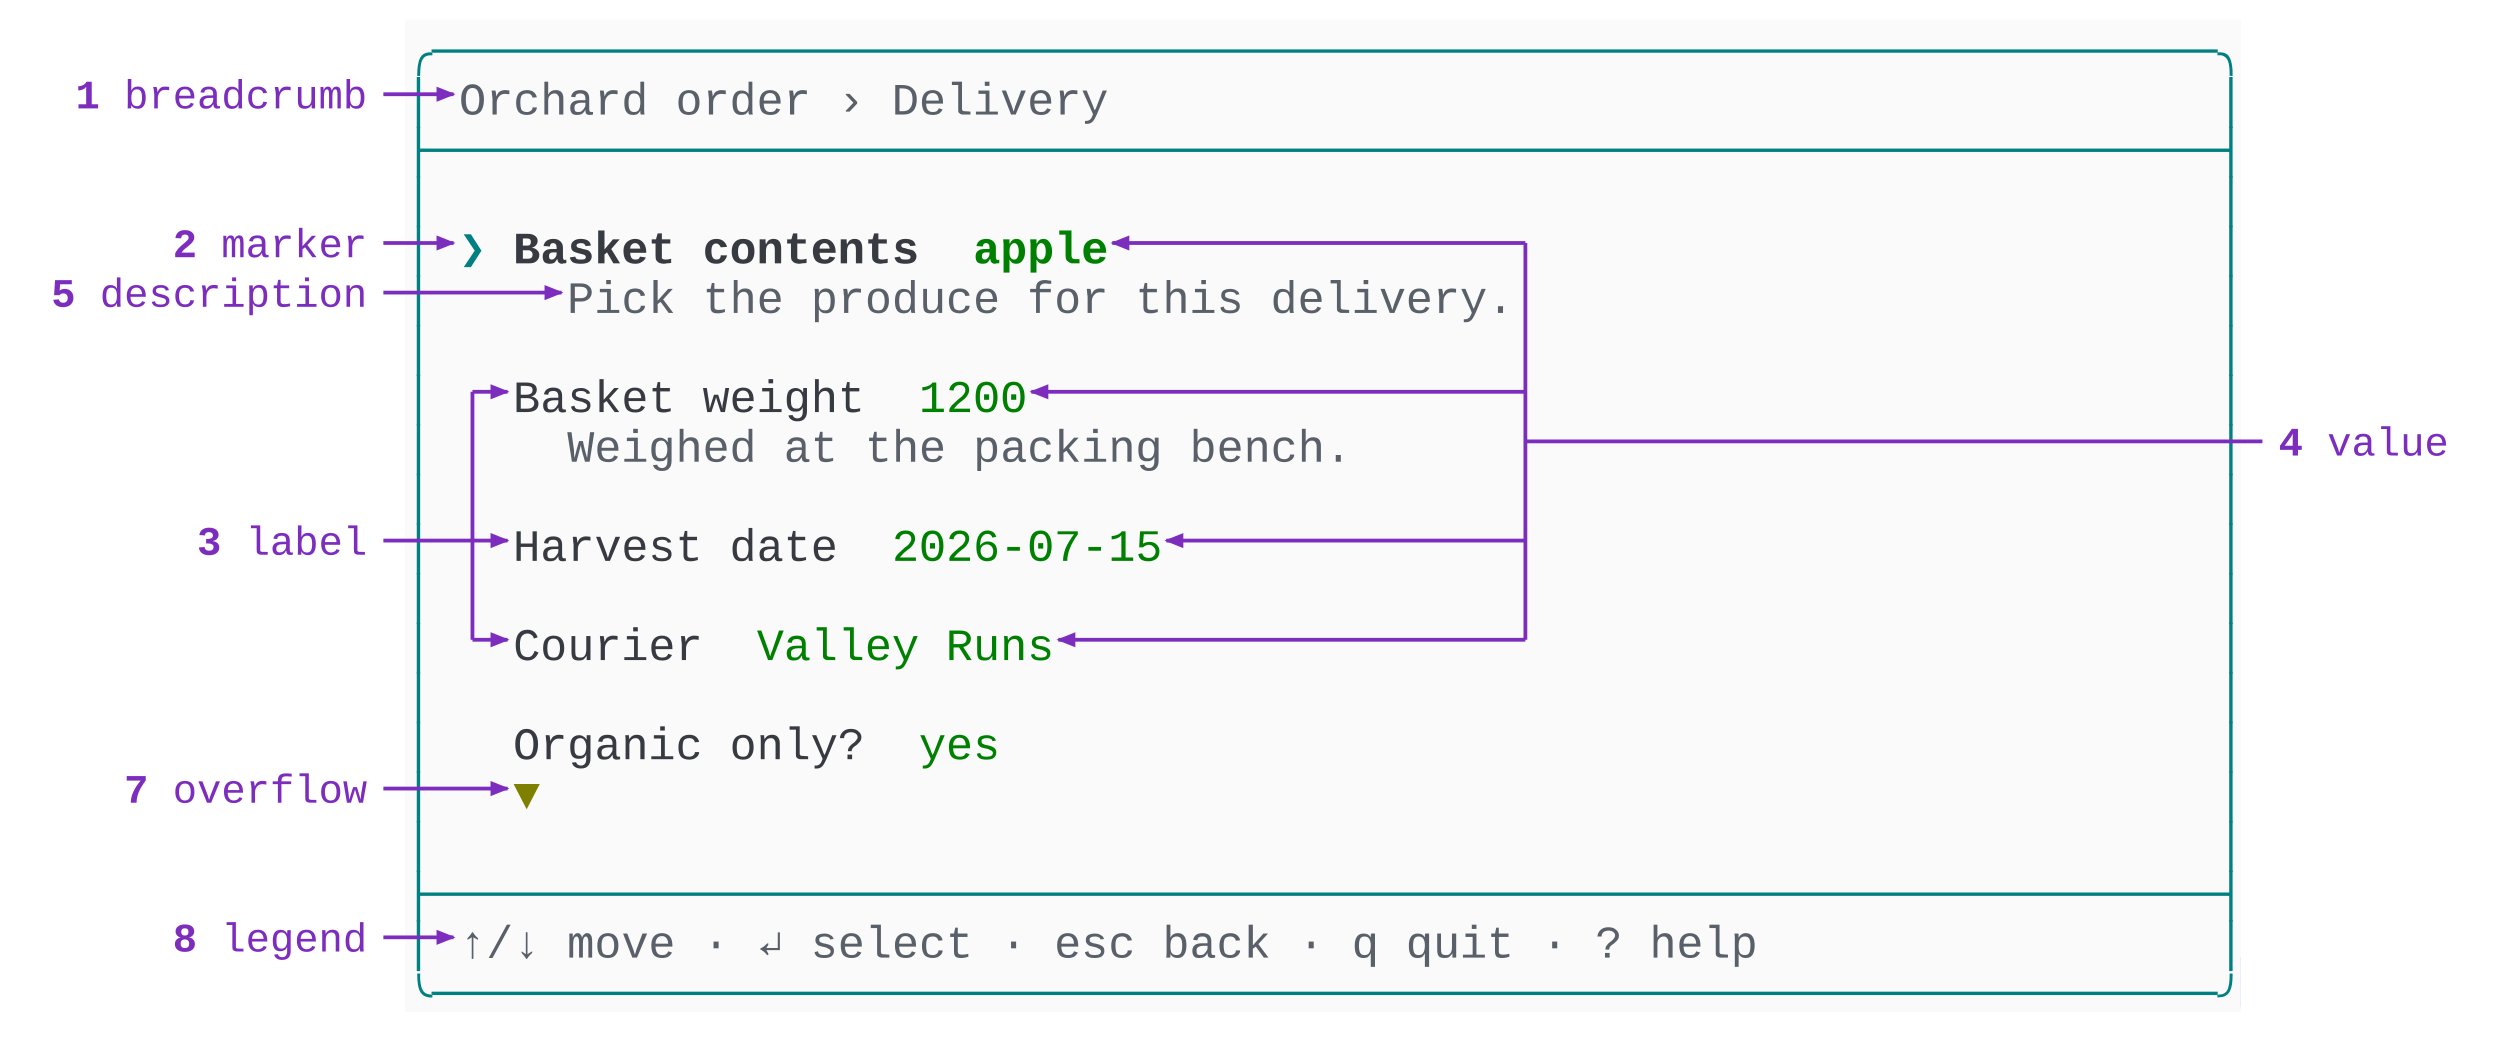
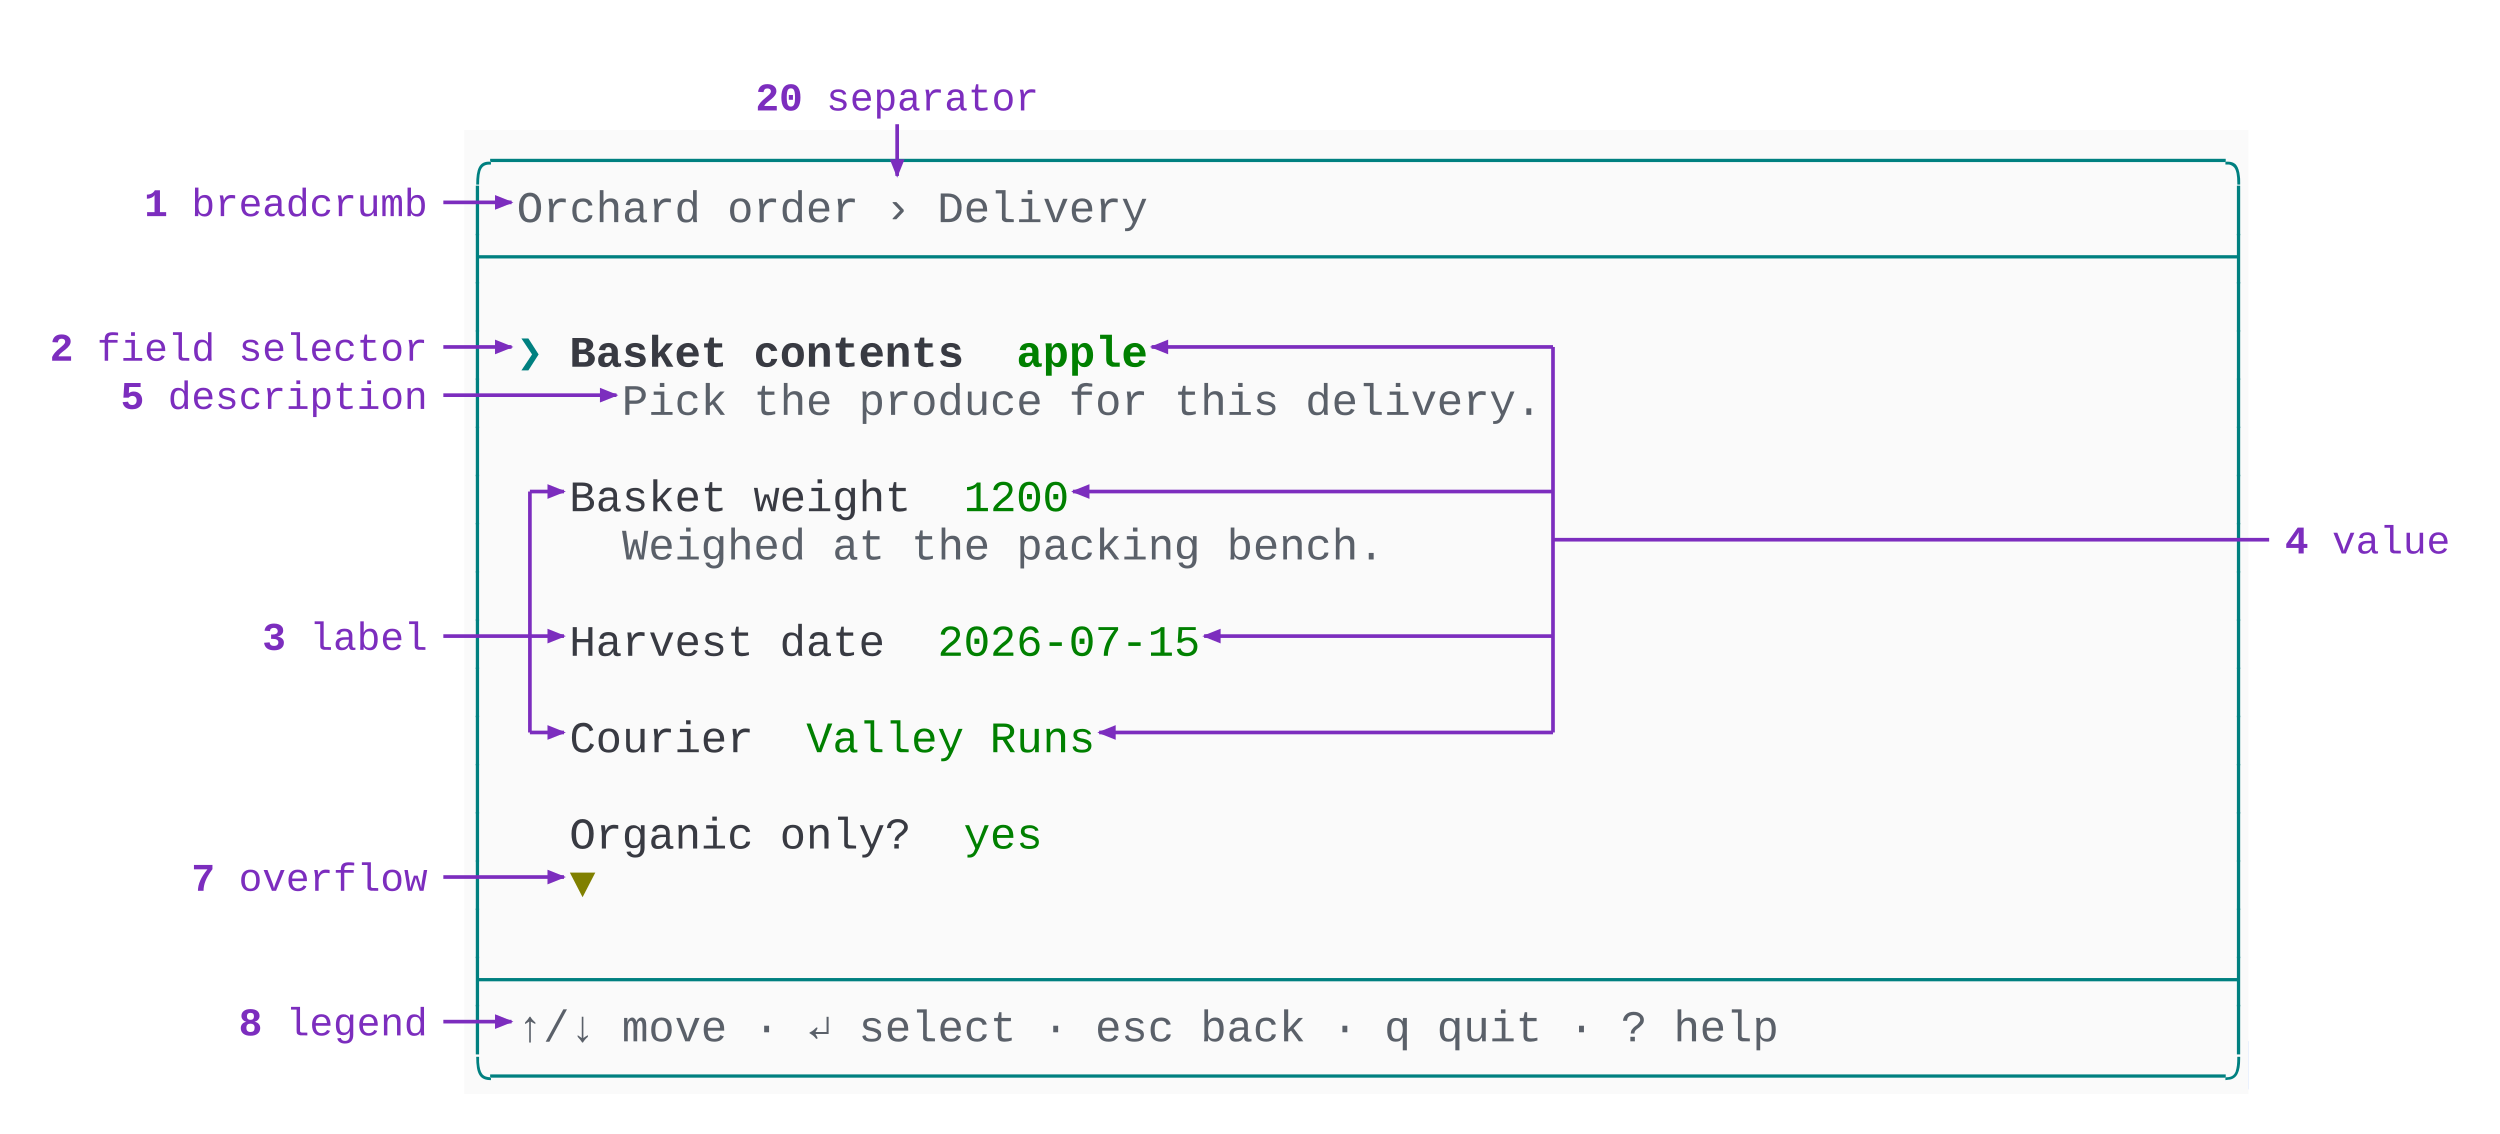
- <svg xmlns="http://www.w3.org/2000/svg" xmlns:xlink="http://www.w3.org/1999/xlink" width="926.00" height="389.75">
+ <svg xmlns="http://www.w3.org/2000/svg" xmlns:xlink="http://www.w3.org/1999/xlink" width="953.00" height="432.00">
  <defs>
    <marker id="anatomy-arrow" viewBox="0 0 10 10" refX="9" refY="5" markerWidth="5" markerHeight="5" orient="auto-start-reverse">
      <path d="M 0 1 L 10 5 L 0 9 z" fill="rgb(124,45,190)" />
    </marker>
  </defs>
-   <g transform="translate(150.00,7.35)">
+   <g transform="translate(177.00,49.60)">
    <svg width="680" height="367.4">
      <rect width="680" height="367.4" rx="0" ry="0" class="a" />
      <svg height="367.4" viewBox="0 0 68 36.74" width="680">
        <style>.a{fill:rgb(250,250,250)}.b{font-family:Consolas,"Courier New",Courier,"Liberation Mono",monospace}.c{fill:rgb(0,128,128);white-space:pre}.d{fill:transparent}.e{fill:rgb(82,139,255)}.f{fill:rgb(90,96,105);white-space:pre}.g{fill:rgb(0,128,128);font-weight:bold;white-space:pre}.h{fill:rgb(56,58,66);font-weight:bold;white-space:pre}.i{fill:rgb(0,128,0);font-weight:bold;white-space:pre}.j{fill:rgb(56,58,66);white-space:pre}.k{fill:rgb(0,128,0);white-space:pre}.l{fill:rgb(128,128,0);font-weight:bold;white-space:pre}</style>
        <g font-family="Consolas, &quot;Courier New&quot;, Courier, &quot;Liberation Mono&quot;, monospace" font-size="1.67" class="b">
          <defs>
            <symbol id="1">
              <text x="0" y="1.67" class="c" textLength="68.136" lengthAdjust="spacingAndGlyphs">├──────────────────────────────────────────────────────────────────┤</text>
            </symbol>
            <symbol id="2">
              <text x="0" y="1.67" class="c" textLength="1.002" lengthAdjust="spacingAndGlyphs">│</text>
              <text x="67.134" y="1.67" class="c" textLength="1.002" lengthAdjust="spacingAndGlyphs">│</text>
            </symbol>
            <symbol id="a">
              <rect height="20" width="68" x="0" y="0" class="d" />
            </symbol>
            <symbol id="b">
              <rect height="1.837" width="1.102" class="e" />
            </symbol>
          </defs>
          <rect height="36.74" width="68" class="a" />
          <svg x="0" y="0" width="68">
            <svg x="0">
              <use xlink:href="#a" />
              <use xlink:href="#b" x="67.996" y="34.728" />
              <text x="0" y="1.67" class="c" textLength="68.136" lengthAdjust="spacingAndGlyphs">╭──────────────────────────────────────────────────────────────────╮</text>
              <text x="0" y="3.507" class="c" textLength="1.002" lengthAdjust="spacingAndGlyphs">│</text>
              <text x="2.004" y="3.507" class="f" textLength="7.014" lengthAdjust="spacingAndGlyphs">Orchard</text>
              <text x="10.02" y="3.507" class="f" textLength="5.01" lengthAdjust="spacingAndGlyphs">order</text>
              <text x="16.032" y="3.507" class="f" textLength="1.002" lengthAdjust="spacingAndGlyphs">›</text>
              <text x="18.036" y="3.507" class="f" textLength="8.016" lengthAdjust="spacingAndGlyphs">Delivery</text>
              <text x="67.134" y="3.507" class="c" textLength="1.002" lengthAdjust="spacingAndGlyphs">│</text>
              <use xlink:href="#1" y="3.674" />
              <use xlink:href="#2" y="5.511" />
              <text x="0" y="9.018" class="c" textLength="1.002" lengthAdjust="spacingAndGlyphs">│</text>
              <text x="2.004" y="9.018" class="g" textLength="1.002" lengthAdjust="spacingAndGlyphs">❯</text>
              <text x="4.008" y="9.018" class="h" textLength="6.012" lengthAdjust="spacingAndGlyphs">Basket</text>
              <text x="11.022" y="9.018" class="h" textLength="8.016" lengthAdjust="spacingAndGlyphs">contents</text>
              <text x="21.042" y="9.018" class="i" textLength="5.01" lengthAdjust="spacingAndGlyphs">apple</text>
              <text x="67.134" y="9.018" class="c" textLength="1.002" lengthAdjust="spacingAndGlyphs">│</text>
              <text x="0" y="10.855" class="c" textLength="1.002" lengthAdjust="spacingAndGlyphs">│</text>
              <text x="6.012" y="10.855" class="f" textLength="4.008" lengthAdjust="spacingAndGlyphs">Pick</text>
              <text x="11.022" y="10.855" class="f" textLength="3.006" lengthAdjust="spacingAndGlyphs">the</text>
              <text x="15.03" y="10.855" class="f" textLength="7.014" lengthAdjust="spacingAndGlyphs">produce</text>
              <text x="23.046" y="10.855" class="f" textLength="3.006" lengthAdjust="spacingAndGlyphs">for</text>
              <text x="27.054" y="10.855" class="f" textLength="4.008" lengthAdjust="spacingAndGlyphs">this</text>
              <text x="32.064" y="10.855" class="f" textLength="9.018" lengthAdjust="spacingAndGlyphs">delivery.</text>
              <text x="67.134" y="10.855" class="c" textLength="1.002" lengthAdjust="spacingAndGlyphs">│</text>
              <use xlink:href="#2" y="11.022" />
              <text x="0" y="14.529" class="c" textLength="1.002" lengthAdjust="spacingAndGlyphs">│</text>
              <text x="4.008" y="14.529" class="j" textLength="6.012" lengthAdjust="spacingAndGlyphs">Basket</text>
              <text x="11.022" y="14.529" class="j" textLength="6.012" lengthAdjust="spacingAndGlyphs">weight</text>
              <text x="19.038" y="14.529" class="k" textLength="4.008" lengthAdjust="spacingAndGlyphs">1200</text>
              <text x="67.134" y="14.529" class="c" textLength="1.002" lengthAdjust="spacingAndGlyphs">│</text>
              <text x="0" y="16.366" class="c" textLength="1.002" lengthAdjust="spacingAndGlyphs">│</text>
              <text x="6.012" y="16.366" class="f" textLength="7.014" lengthAdjust="spacingAndGlyphs">Weighed</text>
              <text x="14.028" y="16.366" class="f" textLength="2.004" lengthAdjust="spacingAndGlyphs">at</text>
              <text x="17.034" y="16.366" class="f" textLength="3.006" lengthAdjust="spacingAndGlyphs">the</text>
              <text x="21.042" y="16.366" class="f" textLength="7.014" lengthAdjust="spacingAndGlyphs">packing</text>
              <text x="29.058" y="16.366" class="f" textLength="6.012" lengthAdjust="spacingAndGlyphs">bench.</text>
              <text x="67.134" y="16.366" class="c" textLength="1.002" lengthAdjust="spacingAndGlyphs">│</text>
              <use xlink:href="#2" y="16.533" />
              <text x="0" y="20.04" class="c" textLength="1.002" lengthAdjust="spacingAndGlyphs">│</text>
              <text x="4.008" y="20.04" class="j" textLength="7.014" lengthAdjust="spacingAndGlyphs">Harvest</text>
              <text x="12.024" y="20.04" class="j" textLength="4.008" lengthAdjust="spacingAndGlyphs">date</text>
              <text x="18.036" y="20.04" class="k" textLength="10.02" lengthAdjust="spacingAndGlyphs">2026-07-15</text>
              <text x="67.134" y="20.04" class="c" textLength="1.002" lengthAdjust="spacingAndGlyphs">│</text>
              <use xlink:href="#2" y="20.207" />
              <text x="0" y="23.714" class="c" textLength="1.002" lengthAdjust="spacingAndGlyphs">│</text>
              <text x="4.008" y="23.714" class="j" textLength="7.014" lengthAdjust="spacingAndGlyphs">Courier</text>
              <text x="13.026" y="23.714" class="k" textLength="6.012" lengthAdjust="spacingAndGlyphs">Valley</text>
              <text x="20.04" y="23.714" class="k" textLength="4.008" lengthAdjust="spacingAndGlyphs">Runs</text>
              <text x="67.134" y="23.714" class="c" textLength="1.002" lengthAdjust="spacingAndGlyphs">│</text>
              <use xlink:href="#2" y="23.881" />
              <text x="0" y="27.388" class="c" textLength="1.002" lengthAdjust="spacingAndGlyphs">│</text>
              <text x="4.008" y="27.388" class="j" textLength="7.014" lengthAdjust="spacingAndGlyphs">Organic</text>
              <text x="12.024" y="27.388" class="j" textLength="5.01" lengthAdjust="spacingAndGlyphs">only?</text>
              <text x="19.038" y="27.388" class="k" textLength="3.006" lengthAdjust="spacingAndGlyphs">yes</text>
              <text x="67.134" y="27.388" class="c" textLength="1.002" lengthAdjust="spacingAndGlyphs">│</text>
              <text x="0" y="29.225" class="c" textLength="1.002" lengthAdjust="spacingAndGlyphs">│</text>
              <text x="4.008" y="29.225" class="l" textLength="1.002" lengthAdjust="spacingAndGlyphs">▼</text>
              <text x="67.134" y="29.225" class="c" textLength="1.002" lengthAdjust="spacingAndGlyphs">│</text>
              <use xlink:href="#2" y="29.392" />
              <use xlink:href="#1" y="31.229" />
              <text x="0" y="34.736" class="c" textLength="1.002" lengthAdjust="spacingAndGlyphs">│</text>
              <text x="2.004" y="34.736" class="f" textLength="3.006" lengthAdjust="spacingAndGlyphs">↑/↓</text>
              <text x="6.012" y="34.736" class="f" textLength="4.008" lengthAdjust="spacingAndGlyphs">move</text>
              <text x="11.022" y="34.736" class="f" textLength="1.002" lengthAdjust="spacingAndGlyphs">·</text>
              <text x="13.026" y="34.736" class="f" textLength="1.002" lengthAdjust="spacingAndGlyphs">↵</text>
              <text x="15.03" y="34.736" class="f" textLength="6.012" lengthAdjust="spacingAndGlyphs">select</text>
              <text x="22.044" y="34.736" class="f" textLength="1.002" lengthAdjust="spacingAndGlyphs">·</text>
              <text x="24.048" y="34.736" class="f" textLength="3.006" lengthAdjust="spacingAndGlyphs">esc</text>
              <text x="28.056" y="34.736" class="f" textLength="4.008" lengthAdjust="spacingAndGlyphs">back</text>
              <text x="33.066" y="34.736" class="f" textLength="1.002" lengthAdjust="spacingAndGlyphs">·</text>
              <text x="35.07" y="34.736" class="f" textLength="1.002" lengthAdjust="spacingAndGlyphs">q</text>
              <text x="37.074" y="34.736" class="f" textLength="4.008" lengthAdjust="spacingAndGlyphs">quit</text>
              <text x="42.084" y="34.736" class="f" textLength="1.002" lengthAdjust="spacingAndGlyphs">·</text>
              <text x="44.088" y="34.736" class="f" textLength="1.002" lengthAdjust="spacingAndGlyphs">?</text>
              <text x="46.092" y="34.736" class="f" textLength="4.008" lengthAdjust="spacingAndGlyphs">help</text>
              <text x="67.134" y="34.736" class="c" textLength="1.002" lengthAdjust="spacingAndGlyphs">│</text>
              <text x="0" y="36.573" class="c" textLength="68.136" lengthAdjust="spacingAndGlyphs">╰──────────────────────────────────────────────────────────────────╯</text>
            </svg>
          </svg>
        </g>
      </svg>
    </svg>
  </g>
  <g>
-     <path d="M 142.00 34.90 L 144.00 34.90 L 168.00 34.90" fill="none" stroke="rgb(124,45,190)" stroke-width="1.4" stroke-linejoin="round" marker-end="url(#anatomy-arrow)" />
-     <text x="136.00" y="40.15" text-anchor="end" fill="rgb(124,45,190)" font-family="Consolas, &quot;Courier New&quot;, Courier, monospace" font-size="15.0">
+     <path d="M 169.00 77.15 L 171.00 77.15 L 195.00 77.15" fill="none" stroke="rgb(124,45,190)" stroke-width="1.4" stroke-linejoin="round" marker-end="url(#anatomy-arrow)" />
+     <text x="163.00" y="82.40" text-anchor="end" fill="rgb(124,45,190)" font-family="Consolas, &quot;Courier New&quot;, Courier, monospace" font-size="15.0">
      <tspan font-weight="bold">1</tspan>  breadcrumb</text>
-     <path d="M 142.00 90.01 L 144.00 90.01 L 168.00 90.01" fill="none" stroke="rgb(124,45,190)" stroke-width="1.4" stroke-linejoin="round" marker-end="url(#anatomy-arrow)" />
-     <text x="136.00" y="95.26" text-anchor="end" fill="rgb(124,45,190)" font-family="Consolas, &quot;Courier New&quot;, Courier, monospace" font-size="15.0">
-       <tspan font-weight="bold">2</tspan>  marker</text>
-     <path d="M 565.00 90.01 L 565.00 236.97" fill="none" stroke="rgb(124,45,190)" stroke-width="1.4" />
-     <path d="M 838.00 163.49 L 565.00 163.49" fill="none" stroke="rgb(124,45,190)" stroke-width="1.4" />
-     <path d="M 565.00 90.01 L 412.00 90.01" fill="none" stroke="rgb(124,45,190)" stroke-width="1.4" marker-end="url(#anatomy-arrow)" />
-     <path d="M 565.00 145.12 L 382.00 145.12" fill="none" stroke="rgb(124,45,190)" stroke-width="1.4" marker-end="url(#anatomy-arrow)" />
-     <path d="M 565.00 200.23 L 432.00 200.23" fill="none" stroke="rgb(124,45,190)" stroke-width="1.4" marker-end="url(#anatomy-arrow)" />
-     <path d="M 565.00 236.97 L 392.00 236.97" fill="none" stroke="rgb(124,45,190)" stroke-width="1.4" marker-end="url(#anatomy-arrow)" />
-     <text x="844.00" y="168.74" text-anchor="start" fill="rgb(124,45,190)" font-family="Consolas, &quot;Courier New&quot;, Courier, monospace" font-size="15.0">
+     <path d="M 342.00 47.35 L 342.00 67.05" fill="none" stroke="rgb(124,45,190)" stroke-width="1.4" marker-end="url(#anatomy-arrow)" />
+     <text x="342.00" y="42.10" text-anchor="middle" fill="rgb(124,45,190)" font-family="Consolas, &quot;Courier New&quot;, Courier, monospace" font-size="15.0">
+       <tspan font-weight="bold">20</tspan>  separator</text>
+     <path d="M 169.00 132.26 L 171.00 132.26 L 195.00 132.26" fill="none" stroke="rgb(124,45,190)" stroke-width="1.4" stroke-linejoin="round" marker-end="url(#anatomy-arrow)" />
+     <text x="163.00" y="137.51" text-anchor="end" fill="rgb(124,45,190)" font-family="Consolas, &quot;Courier New&quot;, Courier, monospace" font-size="15.0">
+       <tspan font-weight="bold">2</tspan>  field selector</text>
+     <path d="M 592.00 132.26 L 592.00 279.22" fill="none" stroke="rgb(124,45,190)" stroke-width="1.4" />
+     <path d="M 865.00 205.74 L 592.00 205.74" fill="none" stroke="rgb(124,45,190)" stroke-width="1.4" />
+     <path d="M 592.00 132.26 L 439.00 132.26" fill="none" stroke="rgb(124,45,190)" stroke-width="1.4" marker-end="url(#anatomy-arrow)" />
+     <path d="M 592.00 187.37 L 409.00 187.37" fill="none" stroke="rgb(124,45,190)" stroke-width="1.4" marker-end="url(#anatomy-arrow)" />
+     <path d="M 592.00 242.48 L 459.00 242.48" fill="none" stroke="rgb(124,45,190)" stroke-width="1.4" marker-end="url(#anatomy-arrow)" />
+     <path d="M 592.00 279.22 L 419.00 279.22" fill="none" stroke="rgb(124,45,190)" stroke-width="1.4" marker-end="url(#anatomy-arrow)" />
+     <text x="871.00" y="210.99" text-anchor="start" fill="rgb(124,45,190)" font-family="Consolas, &quot;Courier New&quot;, Courier, monospace" font-size="15.0">
      <tspan font-weight="bold">4</tspan>  value</text>
-     <path d="M 142.00 108.38 L 144.00 108.38 L 208.00 108.38" fill="none" stroke="rgb(124,45,190)" stroke-width="1.4" stroke-linejoin="round" marker-end="url(#anatomy-arrow)" />
-     <text x="136.00" y="113.63" text-anchor="end" fill="rgb(124,45,190)" font-family="Consolas, &quot;Courier New&quot;, Courier, monospace" font-size="15.0">
+     <path d="M 169.00 150.63 L 171.00 150.63 L 235.00 150.63" fill="none" stroke="rgb(124,45,190)" stroke-width="1.4" stroke-linejoin="round" marker-end="url(#anatomy-arrow)" />
+     <text x="163.00" y="155.88" text-anchor="end" fill="rgb(124,45,190)" font-family="Consolas, &quot;Courier New&quot;, Courier, monospace" font-size="15.0">
      <tspan font-weight="bold">5</tspan>  description</text>
-     <path d="M 175.00 145.12 L 175.00 236.97" fill="none" stroke="rgb(124,45,190)" stroke-width="1.4" />
-     <path d="M 142.00 200.23 L 175.00 200.23" fill="none" stroke="rgb(124,45,190)" stroke-width="1.4" />
-     <path d="M 175.00 145.12 L 188.00 145.12" fill="none" stroke="rgb(124,45,190)" stroke-width="1.4" marker-end="url(#anatomy-arrow)" />
-     <path d="M 175.00 200.23 L 188.00 200.23" fill="none" stroke="rgb(124,45,190)" stroke-width="1.4" marker-end="url(#anatomy-arrow)" />
-     <path d="M 175.00 236.97 L 188.00 236.97" fill="none" stroke="rgb(124,45,190)" stroke-width="1.4" marker-end="url(#anatomy-arrow)" />
-     <text x="136.00" y="205.48" text-anchor="end" fill="rgb(124,45,190)" font-family="Consolas, &quot;Courier New&quot;, Courier, monospace" font-size="15.0">
+     <path d="M 202.00 187.37 L 202.00 279.22" fill="none" stroke="rgb(124,45,190)" stroke-width="1.4" />
+     <path d="M 169.00 242.48 L 202.00 242.48" fill="none" stroke="rgb(124,45,190)" stroke-width="1.4" />
+     <path d="M 202.00 187.37 L 215.00 187.37" fill="none" stroke="rgb(124,45,190)" stroke-width="1.4" marker-end="url(#anatomy-arrow)" />
+     <path d="M 202.00 242.48 L 215.00 242.48" fill="none" stroke="rgb(124,45,190)" stroke-width="1.4" marker-end="url(#anatomy-arrow)" />
+     <path d="M 202.00 279.22 L 215.00 279.22" fill="none" stroke="rgb(124,45,190)" stroke-width="1.4" marker-end="url(#anatomy-arrow)" />
+     <text x="163.00" y="247.73" text-anchor="end" fill="rgb(124,45,190)" font-family="Consolas, &quot;Courier New&quot;, Courier, monospace" font-size="15.0">
      <tspan font-weight="bold">3</tspan>  label</text>
-     <path d="M 142.00 292.08 L 144.00 292.08 L 188.00 292.08" fill="none" stroke="rgb(124,45,190)" stroke-width="1.4" stroke-linejoin="round" marker-end="url(#anatomy-arrow)" />
-     <text x="136.00" y="297.33" text-anchor="end" fill="rgb(124,45,190)" font-family="Consolas, &quot;Courier New&quot;, Courier, monospace" font-size="15.0">
+     <path d="M 169.00 334.33 L 171.00 334.33 L 215.00 334.33" fill="none" stroke="rgb(124,45,190)" stroke-width="1.4" stroke-linejoin="round" marker-end="url(#anatomy-arrow)" />
+     <text x="163.00" y="339.58" text-anchor="end" fill="rgb(124,45,190)" font-family="Consolas, &quot;Courier New&quot;, Courier, monospace" font-size="15.0">
      <tspan font-weight="bold">7</tspan>  overflow</text>
-     <path d="M 142.00 347.19 L 144.00 347.19 L 168.00 347.19" fill="none" stroke="rgb(124,45,190)" stroke-width="1.4" stroke-linejoin="round" marker-end="url(#anatomy-arrow)" />
-     <text x="136.00" y="352.44" text-anchor="end" fill="rgb(124,45,190)" font-family="Consolas, &quot;Courier New&quot;, Courier, monospace" font-size="15.0">
+     <path d="M 169.00 389.44 L 171.00 389.44 L 195.00 389.44" fill="none" stroke="rgb(124,45,190)" stroke-width="1.4" stroke-linejoin="round" marker-end="url(#anatomy-arrow)" />
+     <text x="163.00" y="394.69" text-anchor="end" fill="rgb(124,45,190)" font-family="Consolas, &quot;Courier New&quot;, Courier, monospace" font-size="15.0">
      <tspan font-weight="bold">8</tspan>  legend</text>
  </g>
</svg>
